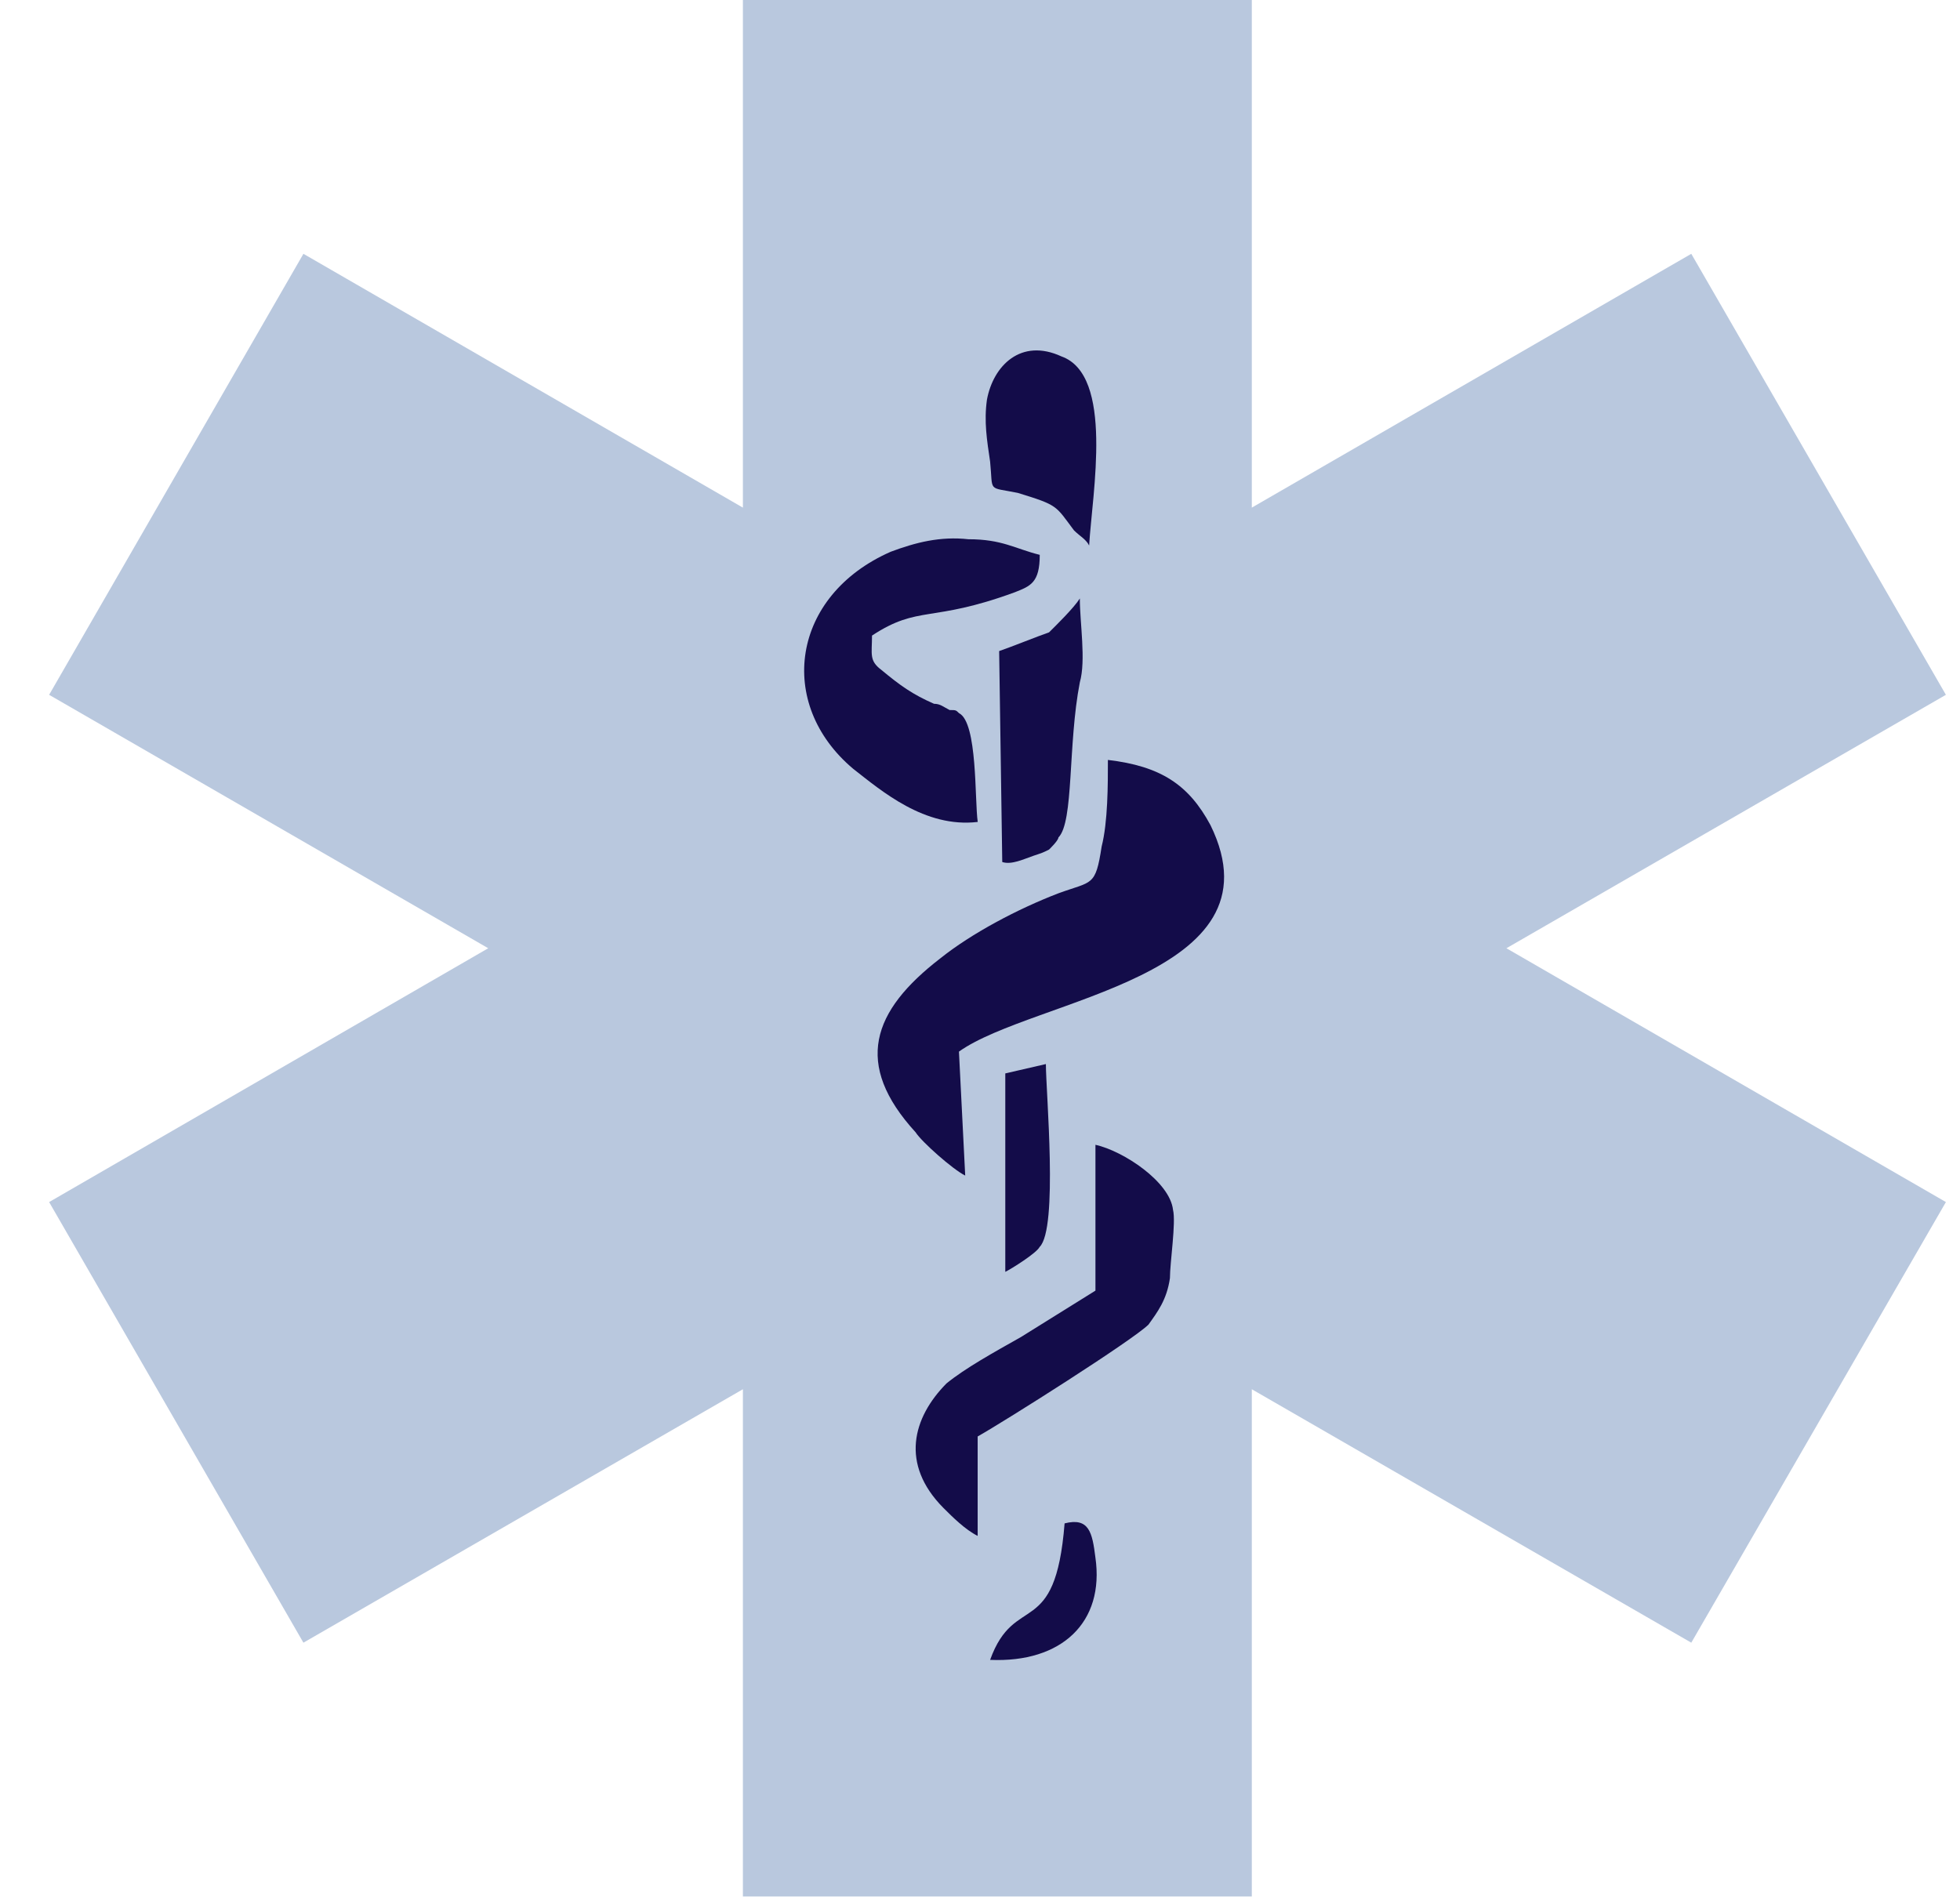
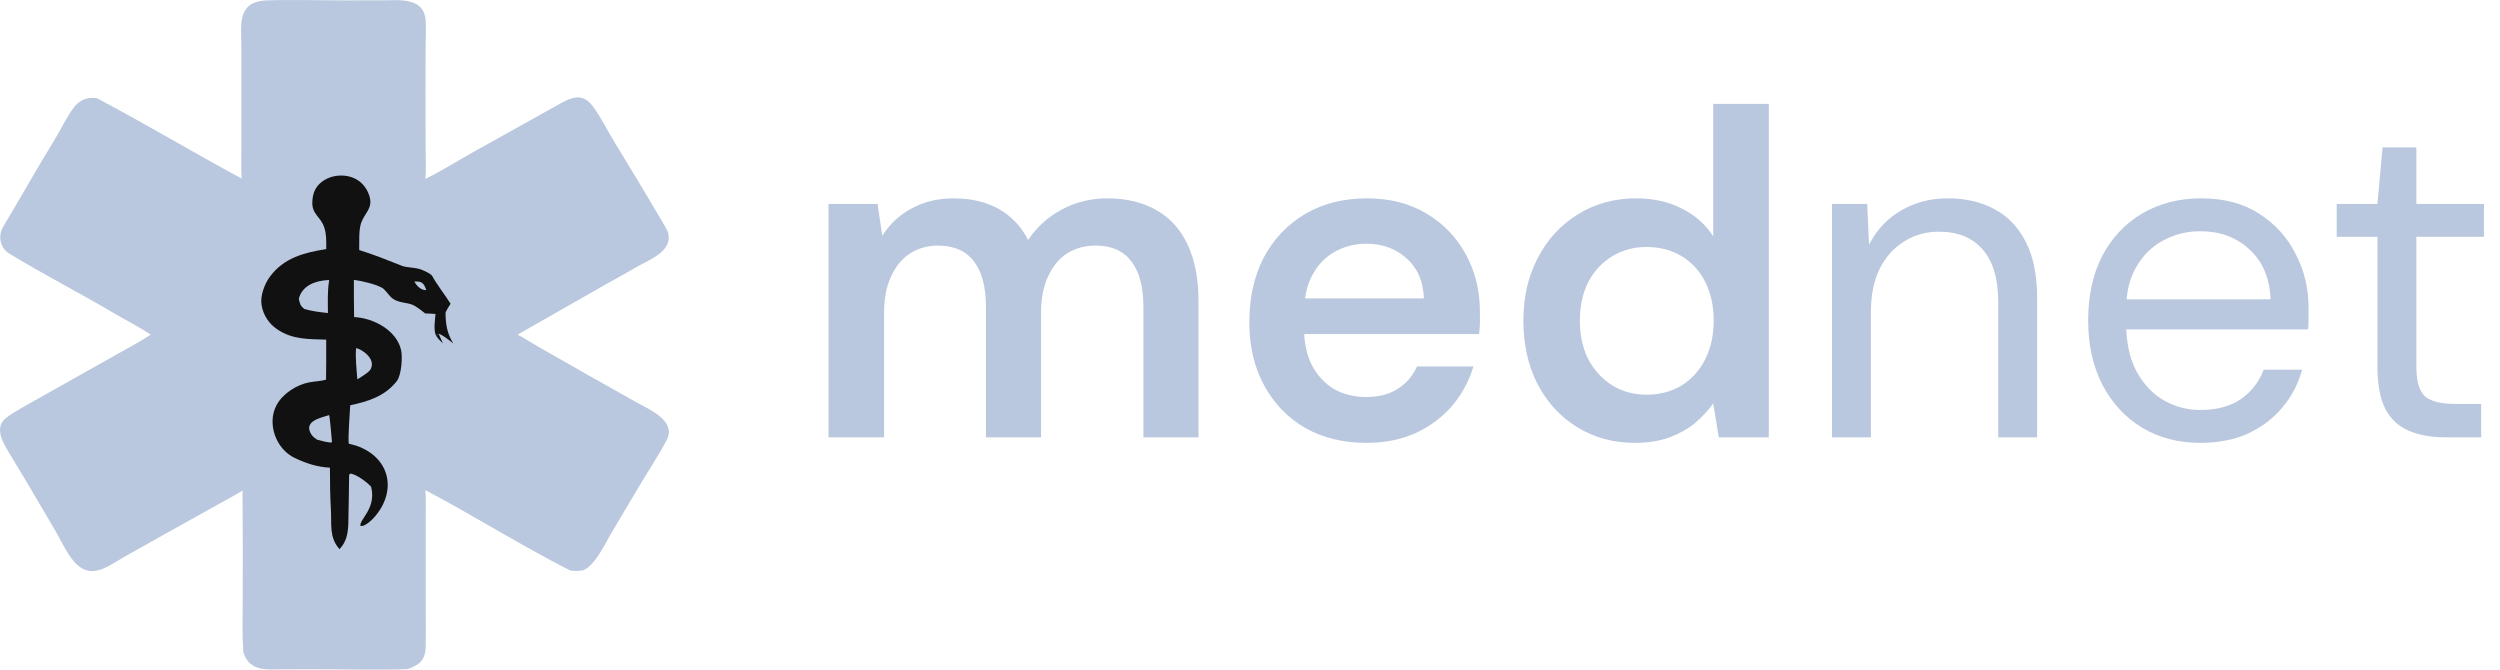
- <svg xmlns="http://www.w3.org/2000/svg" width="31" height="30" viewBox="0 0 31 30" fill="none">
-   <path fill-rule="evenodd" clip-rule="evenodd" d="M4.799 25.985L0.777 19.015L7.722 15L0.777 10.991L4.799 4.015L11.75 8.03V0H19.799V8.03L26.75 4.015L30.777 10.991L23.826 15L30.777 19.015L26.75 25.985L19.799 21.976V30H11.75V21.976L4.799 25.985Z" fill="#B9C8DE" />
-   <path fill-rule="evenodd" clip-rule="evenodd" d="M15.266 18.596L15.167 16.635C16.345 15.796 20.323 15.457 19.145 13.052C18.8 12.41 18.356 12.12 17.523 12.021C17.523 12.41 17.523 13.002 17.424 13.391C17.326 14.032 17.276 13.934 16.74 14.131C16.098 14.377 15.364 14.766 14.871 15.161C13.792 15.993 13.495 16.832 14.482 17.912C14.575 18.06 15.068 18.498 15.266 18.596Z" fill="#130C49" />
-   <path fill-rule="evenodd" clip-rule="evenodd" d="M15.464 13.002C15.414 12.657 15.464 11.429 15.168 11.281C15.118 11.232 15.118 11.232 15.02 11.232C14.921 11.182 14.872 11.133 14.773 11.133C14.434 10.985 14.236 10.843 13.94 10.597C13.743 10.449 13.792 10.35 13.792 10.054C14.533 9.567 14.724 9.856 16.05 9.369C16.296 9.271 16.445 9.221 16.445 8.777C16.05 8.678 15.852 8.53 15.316 8.53C14.872 8.481 14.483 8.58 14.088 8.728C12.516 9.419 12.269 11.133 13.496 12.163C13.94 12.509 14.625 13.101 15.464 13.002Z" fill="#130C49" />
-   <path fill-rule="evenodd" clip-rule="evenodd" d="M17.326 20.416L16.148 21.15C15.71 21.397 15.266 21.643 14.97 21.884C14.433 22.427 14.236 23.161 14.92 23.852C15.068 24 15.266 24.197 15.463 24.296V22.723C15.901 22.476 17.918 21.199 18.165 20.953C18.306 20.755 18.454 20.564 18.504 20.219C18.504 19.972 18.602 19.337 18.553 19.139C18.504 18.695 17.77 18.208 17.326 18.109V20.416Z" fill="#130C49" />
-   <path fill-rule="evenodd" clip-rule="evenodd" d="M15.803 10.299L15.852 13.636C16 13.685 16.198 13.587 16.346 13.537C16.494 13.488 16.494 13.488 16.592 13.439C16.592 13.439 16.74 13.297 16.74 13.248C16.987 13.001 16.888 11.774 17.079 10.793C17.178 10.447 17.079 9.855 17.079 9.467C16.987 9.615 16.691 9.905 16.592 10.003C16.444 10.053 15.951 10.25 15.803 10.299Z" fill="#130C49" />
-   <path fill-rule="evenodd" clip-rule="evenodd" d="M17.226 8.629C17.276 7.797 17.621 5.934 16.788 5.638C16.147 5.342 15.709 5.786 15.61 6.322C15.561 6.668 15.61 6.964 15.66 7.303C15.709 7.797 15.61 7.698 16.098 7.797C16.739 7.994 16.69 7.994 16.986 8.389C17.078 8.481 17.177 8.53 17.226 8.629Z" fill="#130C49" />
-   <path fill-rule="evenodd" clip-rule="evenodd" d="M15.9 16.98V20.119C15.999 20.07 16.394 19.823 16.443 19.725C16.739 19.435 16.542 17.27 16.542 16.832L15.9 16.98Z" fill="#130C49" />
-   <path fill-rule="evenodd" clip-rule="evenodd" d="M15.66 26.257C16.789 26.306 17.474 25.665 17.325 24.635C17.276 24.246 17.227 23.999 16.838 24.098C16.69 25.961 16.049 25.177 15.66 26.257Z" fill="#130C49" />
+ <svg xmlns="http://www.w3.org/2000/svg" width="112" height="30" viewBox="0 0 112 30" fill="none">
+   <path d="M37.117 19.591V9.135H39.316L39.524 10.567C39.855 10.041 40.291 9.633 40.831 9.343C41.384 9.038 42.013 8.886 42.718 8.886C43.244 8.886 43.714 8.955 44.129 9.094C44.558 9.232 44.931 9.439 45.249 9.716C45.581 9.993 45.851 10.338 46.058 10.753C46.446 10.172 46.95 9.716 47.573 9.384C48.195 9.052 48.873 8.886 49.606 8.886C50.477 8.886 51.217 9.066 51.825 9.426C52.434 9.771 52.897 10.29 53.215 10.982C53.533 11.659 53.693 12.496 53.693 13.492V19.591H51.224V13.741C51.224 12.855 51.044 12.178 50.684 11.708C50.325 11.237 49.792 11.002 49.087 11.002C48.603 11.002 48.174 11.12 47.801 11.355C47.441 11.59 47.158 11.936 46.95 12.392C46.743 12.835 46.639 13.381 46.639 14.031V19.591H44.17V13.741C44.17 12.855 43.991 12.178 43.631 11.708C43.272 11.237 42.732 11.002 42.013 11.002C41.557 11.002 41.142 11.12 40.768 11.355C40.409 11.59 40.125 11.936 39.918 12.392C39.71 12.835 39.607 13.381 39.607 14.031V19.591H37.117Z" fill="#B9C8DE" />
+   <path d="M61.218 19.84C60.181 19.84 59.268 19.618 58.48 19.176C57.692 18.719 57.076 18.083 56.634 17.267C56.191 16.451 55.97 15.511 55.97 14.446C55.97 13.34 56.184 12.371 56.613 11.542C57.056 10.712 57.671 10.062 58.459 9.592C59.261 9.121 60.188 8.886 61.239 8.886C62.263 8.886 63.155 9.114 63.915 9.571C64.676 10.027 65.264 10.643 65.679 11.417C66.094 12.178 66.301 13.035 66.301 13.99C66.301 14.128 66.301 14.28 66.301 14.446C66.301 14.612 66.287 14.785 66.26 14.965H57.754V13.367H63.791C63.763 12.607 63.507 12.012 63.023 11.583C62.539 11.141 61.938 10.919 61.218 10.919C60.707 10.919 60.236 11.037 59.808 11.272C59.379 11.507 59.04 11.86 58.791 12.33C58.542 12.786 58.418 13.367 58.418 14.073V14.674C58.418 15.324 58.535 15.884 58.77 16.355C59.019 16.825 59.351 17.184 59.766 17.433C60.195 17.668 60.672 17.786 61.198 17.786C61.779 17.786 62.256 17.661 62.629 17.413C63.016 17.164 63.3 16.832 63.48 16.417H66.01C65.817 17.067 65.499 17.654 65.056 18.18C64.614 18.692 64.067 19.1 63.417 19.404C62.767 19.695 62.034 19.84 61.218 19.84Z" fill="#B9C8DE" />
+   <path d="M73.246 19.84C72.278 19.84 71.414 19.605 70.653 19.134C69.892 18.664 69.298 18.014 68.869 17.184C68.454 16.355 68.247 15.414 68.247 14.363C68.247 13.312 68.461 12.378 68.89 11.562C69.319 10.733 69.913 10.083 70.674 9.612C71.448 9.128 72.32 8.886 73.288 8.886C74.076 8.886 74.761 9.038 75.342 9.343C75.936 9.633 76.406 10.048 76.752 10.587V4.654H79.242V19.591H77.001L76.752 18.076C76.531 18.381 76.261 18.671 75.943 18.948C75.625 19.21 75.245 19.425 74.802 19.591C74.36 19.757 73.841 19.84 73.246 19.84ZM73.765 17.682C74.36 17.682 74.885 17.544 75.342 17.267C75.798 16.977 76.151 16.583 76.4 16.085C76.648 15.587 76.773 15.013 76.773 14.363C76.773 13.713 76.648 13.139 76.4 12.641C76.151 12.143 75.798 11.756 75.342 11.479C74.885 11.203 74.36 11.065 73.765 11.065C73.198 11.065 72.686 11.203 72.23 11.479C71.773 11.756 71.414 12.143 71.151 12.641C70.902 13.139 70.778 13.713 70.778 14.363C70.778 15.013 70.902 15.587 71.151 16.085C71.414 16.583 71.773 16.977 72.23 17.267C72.686 17.544 73.198 17.682 73.765 17.682Z" fill="#B9C8DE" />
+   <path d="M82.073 19.591V9.135H83.65L83.733 10.961C84.064 10.311 84.535 9.806 85.143 9.446C85.766 9.073 86.471 8.886 87.259 8.886C88.075 8.886 88.781 9.052 89.375 9.384C89.97 9.702 90.433 10.193 90.765 10.857C91.097 11.507 91.263 12.337 91.263 13.347V19.591H89.52V13.533C89.52 12.482 89.285 11.694 88.815 11.168C88.359 10.643 87.709 10.38 86.865 10.38C86.284 10.38 85.766 10.525 85.309 10.816C84.853 11.092 84.486 11.5 84.21 12.04C83.947 12.565 83.816 13.222 83.816 14.01V19.591H82.073Z" fill="#B9C8DE" />
+   <path d="M98.57 19.84C97.588 19.84 96.717 19.611 95.956 19.155C95.209 18.699 94.621 18.062 94.193 17.247C93.764 16.417 93.55 15.456 93.55 14.363C93.55 13.257 93.757 12.295 94.172 11.479C94.601 10.663 95.195 10.027 95.956 9.571C96.731 9.114 97.616 8.886 98.611 8.886C99.635 8.886 100.499 9.114 101.205 9.571C101.924 10.027 102.47 10.629 102.843 11.376C103.231 12.109 103.424 12.918 103.424 13.803C103.424 13.941 103.424 14.086 103.424 14.239C103.424 14.391 103.417 14.563 103.403 14.757H94.856V13.409H101.723C101.682 12.454 101.364 11.708 100.769 11.168C100.188 10.629 99.455 10.359 98.57 10.359C97.975 10.359 97.422 10.498 96.91 10.774C96.412 11.037 96.011 11.431 95.707 11.957C95.403 12.468 95.251 13.111 95.251 13.886V14.467C95.251 15.324 95.403 16.043 95.707 16.624C96.025 17.205 96.433 17.641 96.931 17.931C97.443 18.222 97.989 18.367 98.57 18.367C99.303 18.367 99.904 18.208 100.375 17.89C100.859 17.558 101.205 17.115 101.412 16.562H103.134C102.968 17.184 102.677 17.744 102.262 18.242C101.848 18.74 101.329 19.134 100.707 19.425C100.098 19.701 99.386 19.84 98.57 19.84Z" fill="#B9C8DE" />
+   <path d="M109.539 19.591C108.917 19.591 108.377 19.494 107.921 19.3C107.464 19.107 107.112 18.782 106.863 18.325C106.628 17.855 106.51 17.226 106.51 16.438V10.608H104.685V9.135H106.51L106.738 6.604H108.253V9.135H111.282V10.608H108.253V16.438C108.253 17.087 108.384 17.53 108.647 17.765C108.91 17.986 109.373 18.097 110.037 18.097H111.157V19.591H109.539Z" fill="#B9C8DE" />
+   <path d="M11.828 0.023C12.905 -0.025 14.29 0.017 15.389 0.017L17.117 0.015C17.826 0.014 18.963 -0.145 19.064 0.868C19.099 1.227 19.071 1.664 19.068 2.03C19.062 2.7 19.06 3.369 19.062 4.039L19.068 6.582C19.07 6.975 19.093 7.658 19.056 8.016C19.786 7.658 20.448 7.236 21.152 6.841C22.432 6.13 23.71 5.417 24.989 4.701C25.547 4.389 26.066 4.108 26.553 4.755C26.914 5.234 27.204 5.833 27.519 6.352C28.279 7.589 29.027 8.833 29.762 10.085C29.907 10.335 30.022 10.555 29.928 10.855C29.757 11.407 28.995 11.685 28.535 11.952C28.066 12.225 27.598 12.483 27.13 12.743L23.189 14.991C23.469 15.133 23.85 15.383 24.137 15.546L26.633 16.968L28.531 18.033C29.082 18.341 30.317 18.851 29.869 19.712C29.49 20.442 28.999 21.157 28.584 21.869L27.395 23.87C27.125 24.329 26.663 25.32 26.155 25.536C26.041 25.584 25.619 25.596 25.525 25.549C23.334 24.433 21.229 23.105 19.057 21.959C19.086 22.296 19.073 22.77 19.073 23.12L19.073 25.117L19.074 27.558C19.075 28.031 19.083 28.504 19.071 28.976C19.055 29.578 18.789 29.786 18.267 29.978C16.972 30.025 15.358 29.982 14.042 29.983L12.617 29.986C12.115 29.988 11.557 30.059 11.161 29.683C11.058 29.586 10.907 29.31 10.897 29.169C10.846 28.424 10.874 27.661 10.874 26.913C10.88 25.268 10.877 23.623 10.865 21.978C10.559 22.171 10.18 22.366 9.859 22.547L7.271 23.991L5.534 24.966C5.066 25.231 4.517 25.661 3.974 25.572C3.266 25.456 2.861 24.432 2.522 23.85L1.244 21.678C0.994 21.256 0.742 20.836 0.487 20.418C0.193 19.928 -0.319 19.186 0.273 18.723C0.659 18.422 1.305 18.091 1.74 17.84L5.199 15.894C5.643 15.642 6.345 15.27 6.752 14.993C6.23 14.642 5.645 14.349 5.1 14.028C3.549 13.114 1.941 12.29 0.405 11.354C-0.012 11.09 -0.097 10.554 0.149 10.145C0.924 8.856 1.658 7.537 2.447 6.258C2.725 5.807 3.021 5.166 3.344 4.768C3.475 4.605 3.653 4.484 3.854 4.423C3.993 4.381 4.274 4.36 4.401 4.428C6.549 5.571 8.69 6.846 10.828 8.001C10.796 7.584 10.813 6.959 10.813 6.531L10.815 3.915L10.812 2.051C10.809 1.144 10.618 0.138 11.828 0.023Z" fill="#B9C8DE" />
+   <path d="M14.615 11.159C14.617 10.824 14.631 10.49 14.52 10.169C14.356 9.696 13.966 9.598 13.993 9.046C14 8.731 14.094 8.438 14.333 8.217C14.846 7.745 15.757 7.736 16.241 8.248C16.381 8.397 16.485 8.576 16.547 8.771C16.729 9.353 16.32 9.53 16.166 10.03C16.071 10.341 16.099 10.857 16.092 11.202C16.76 11.409 17.368 11.656 18.016 11.912C18.2 11.985 18.552 11.983 18.76 12.045C18.875 12.059 19.302 12.256 19.356 12.354C19.571 12.745 19.963 13.25 20.186 13.608C20.139 13.682 19.96 13.954 19.96 14.025C19.964 14.545 20.036 14.946 20.307 15.387C20.176 15.285 19.801 14.973 19.647 14.956L19.535 15.044C19.415 14.777 19.487 14.369 19.511 14.065C19.367 14.05 19.196 14.048 19.049 14.042C18.886 13.915 18.628 13.703 18.439 13.639C18.16 13.545 17.853 13.562 17.59 13.375C17.425 13.259 17.273 12.976 17.108 12.889L17.091 12.88C16.779 12.716 16.203 12.588 15.854 12.538C15.851 13.094 15.854 13.649 15.864 14.205C16.722 14.244 17.758 14.788 17.966 15.67C18.042 15.992 17.988 16.804 17.775 17.075C17.241 17.755 16.497 17.983 15.69 18.157C15.67 18.527 15.591 19.54 15.623 19.875C15.73 19.911 15.848 19.928 15.956 19.965C17.513 20.5 17.807 22.049 16.722 23.224C16.619 23.335 16.309 23.615 16.148 23.558C16.082 23.282 16.874 22.782 16.626 21.807C16.441 21.597 15.975 21.255 15.706 21.216C15.659 21.24 15.639 21.254 15.64 21.317C15.641 21.898 15.618 22.475 15.612 23.056C15.605 23.629 15.627 24.165 15.21 24.602C14.74 24.079 14.862 23.489 14.825 22.843C14.788 22.21 14.78 21.585 14.781 20.951L14.758 20.95C14.203 20.92 13.699 20.753 13.197 20.513C12.358 20.113 11.945 18.964 12.394 18.141C12.67 17.634 13.293 17.232 13.86 17.128C14.113 17.082 14.355 17.081 14.607 17.01C14.619 16.421 14.612 15.807 14.613 15.216C13.83 15.186 13.11 15.226 12.413 14.748C12.042 14.499 11.791 14.108 11.719 13.668C11.649 13.255 11.852 12.716 12.096 12.389C12.732 11.539 13.634 11.317 14.615 11.159Z" fill="#111111" />
+   <path d="M14.719 12.545L14.749 12.561C14.662 13.004 14.69 13.568 14.692 14.024C14.317 13.981 13.993 13.947 13.631 13.843C13.446 13.683 13.444 13.631 13.387 13.386C13.54 12.778 14.147 12.571 14.719 12.545Z" fill="#B9C8DE" />
+   <path d="M14.743 18.596C14.775 18.631 14.86 19.671 14.873 19.81C14.772 19.865 14.366 19.732 14.209 19.7C14.116 19.635 14.02 19.571 13.957 19.475C13.562 18.868 14.357 18.722 14.743 18.596Z" fill="#B9C8DE" />
+   <path d="M15.957 15.592C16.264 15.679 16.706 16.012 16.656 16.378C16.628 16.574 16.537 16.63 16.391 16.746C16.285 16.824 16.123 16.922 16.009 16.995C15.981 16.623 15.906 15.932 15.957 15.592Z" fill="#B9C8DE" />
+   <path d="M18.564 12.614C18.902 12.592 18.992 12.686 19.097 12.996C18.858 13.009 18.669 12.808 18.564 12.614Z" fill="#B9C8DE" />
+   <path d="M19.537 15.041L19.649 14.953L19.845 15.386C19.714 15.266 19.637 15.192 19.537 15.041Z" fill="#111111" />
</svg>
